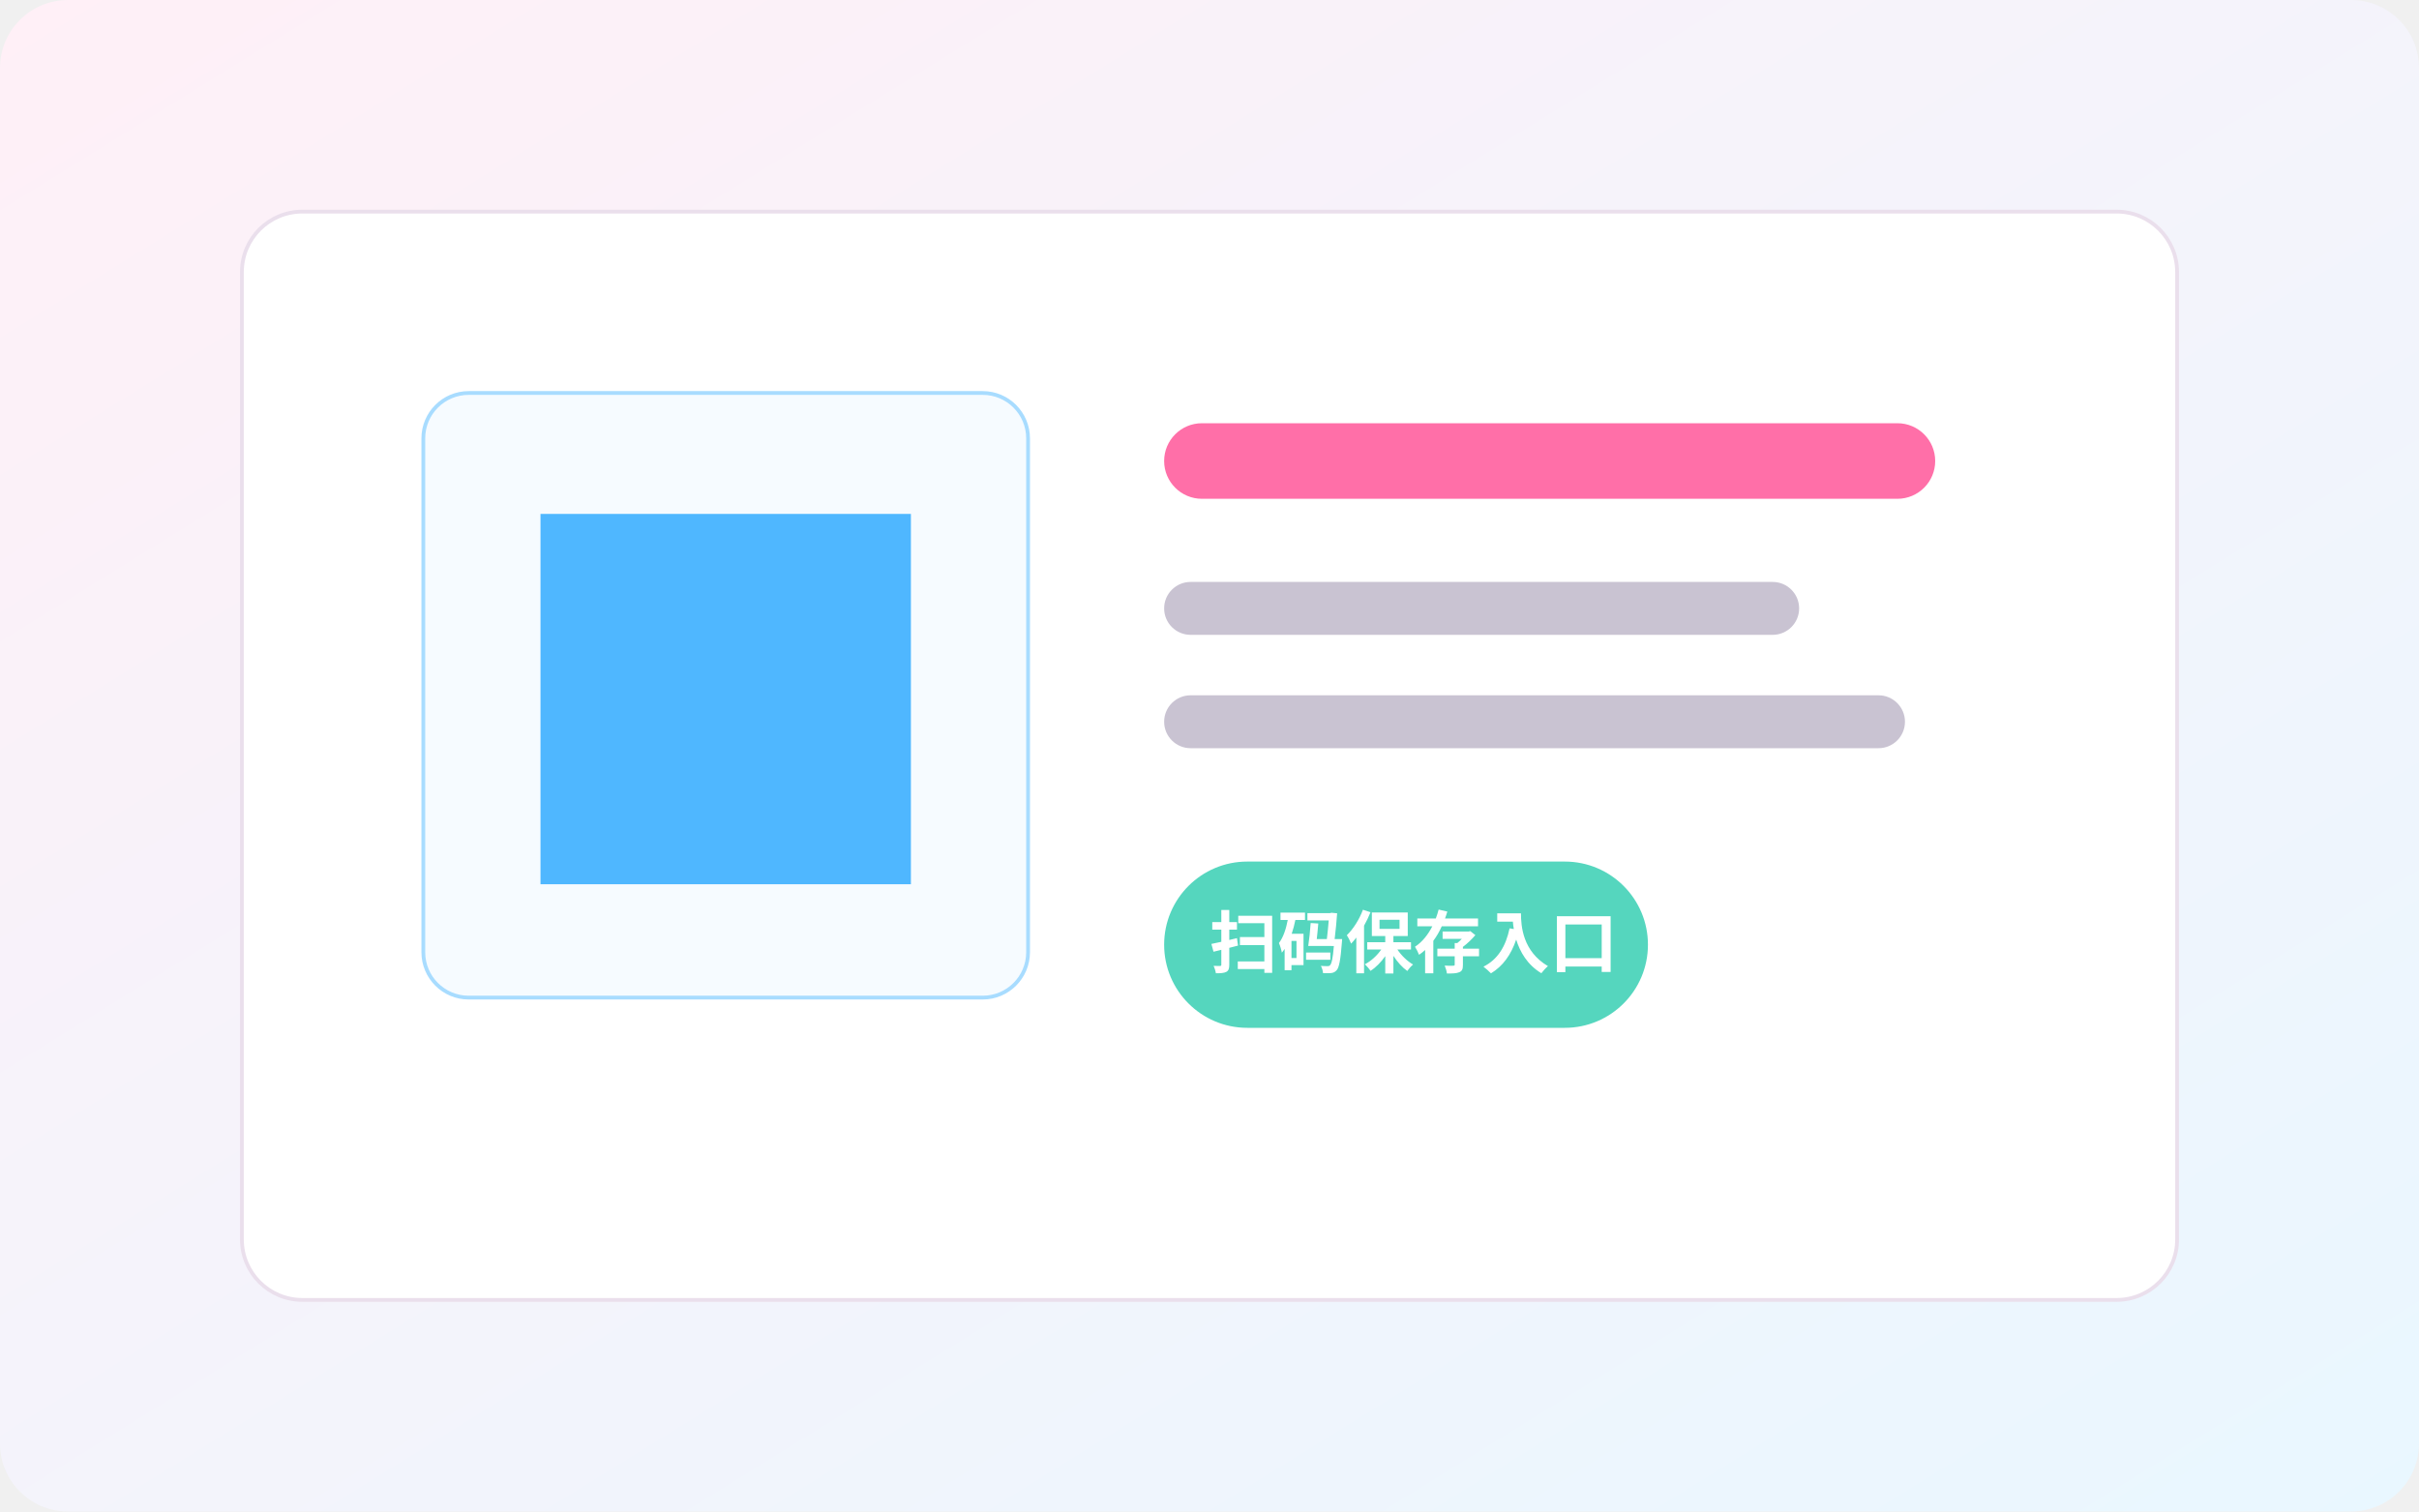
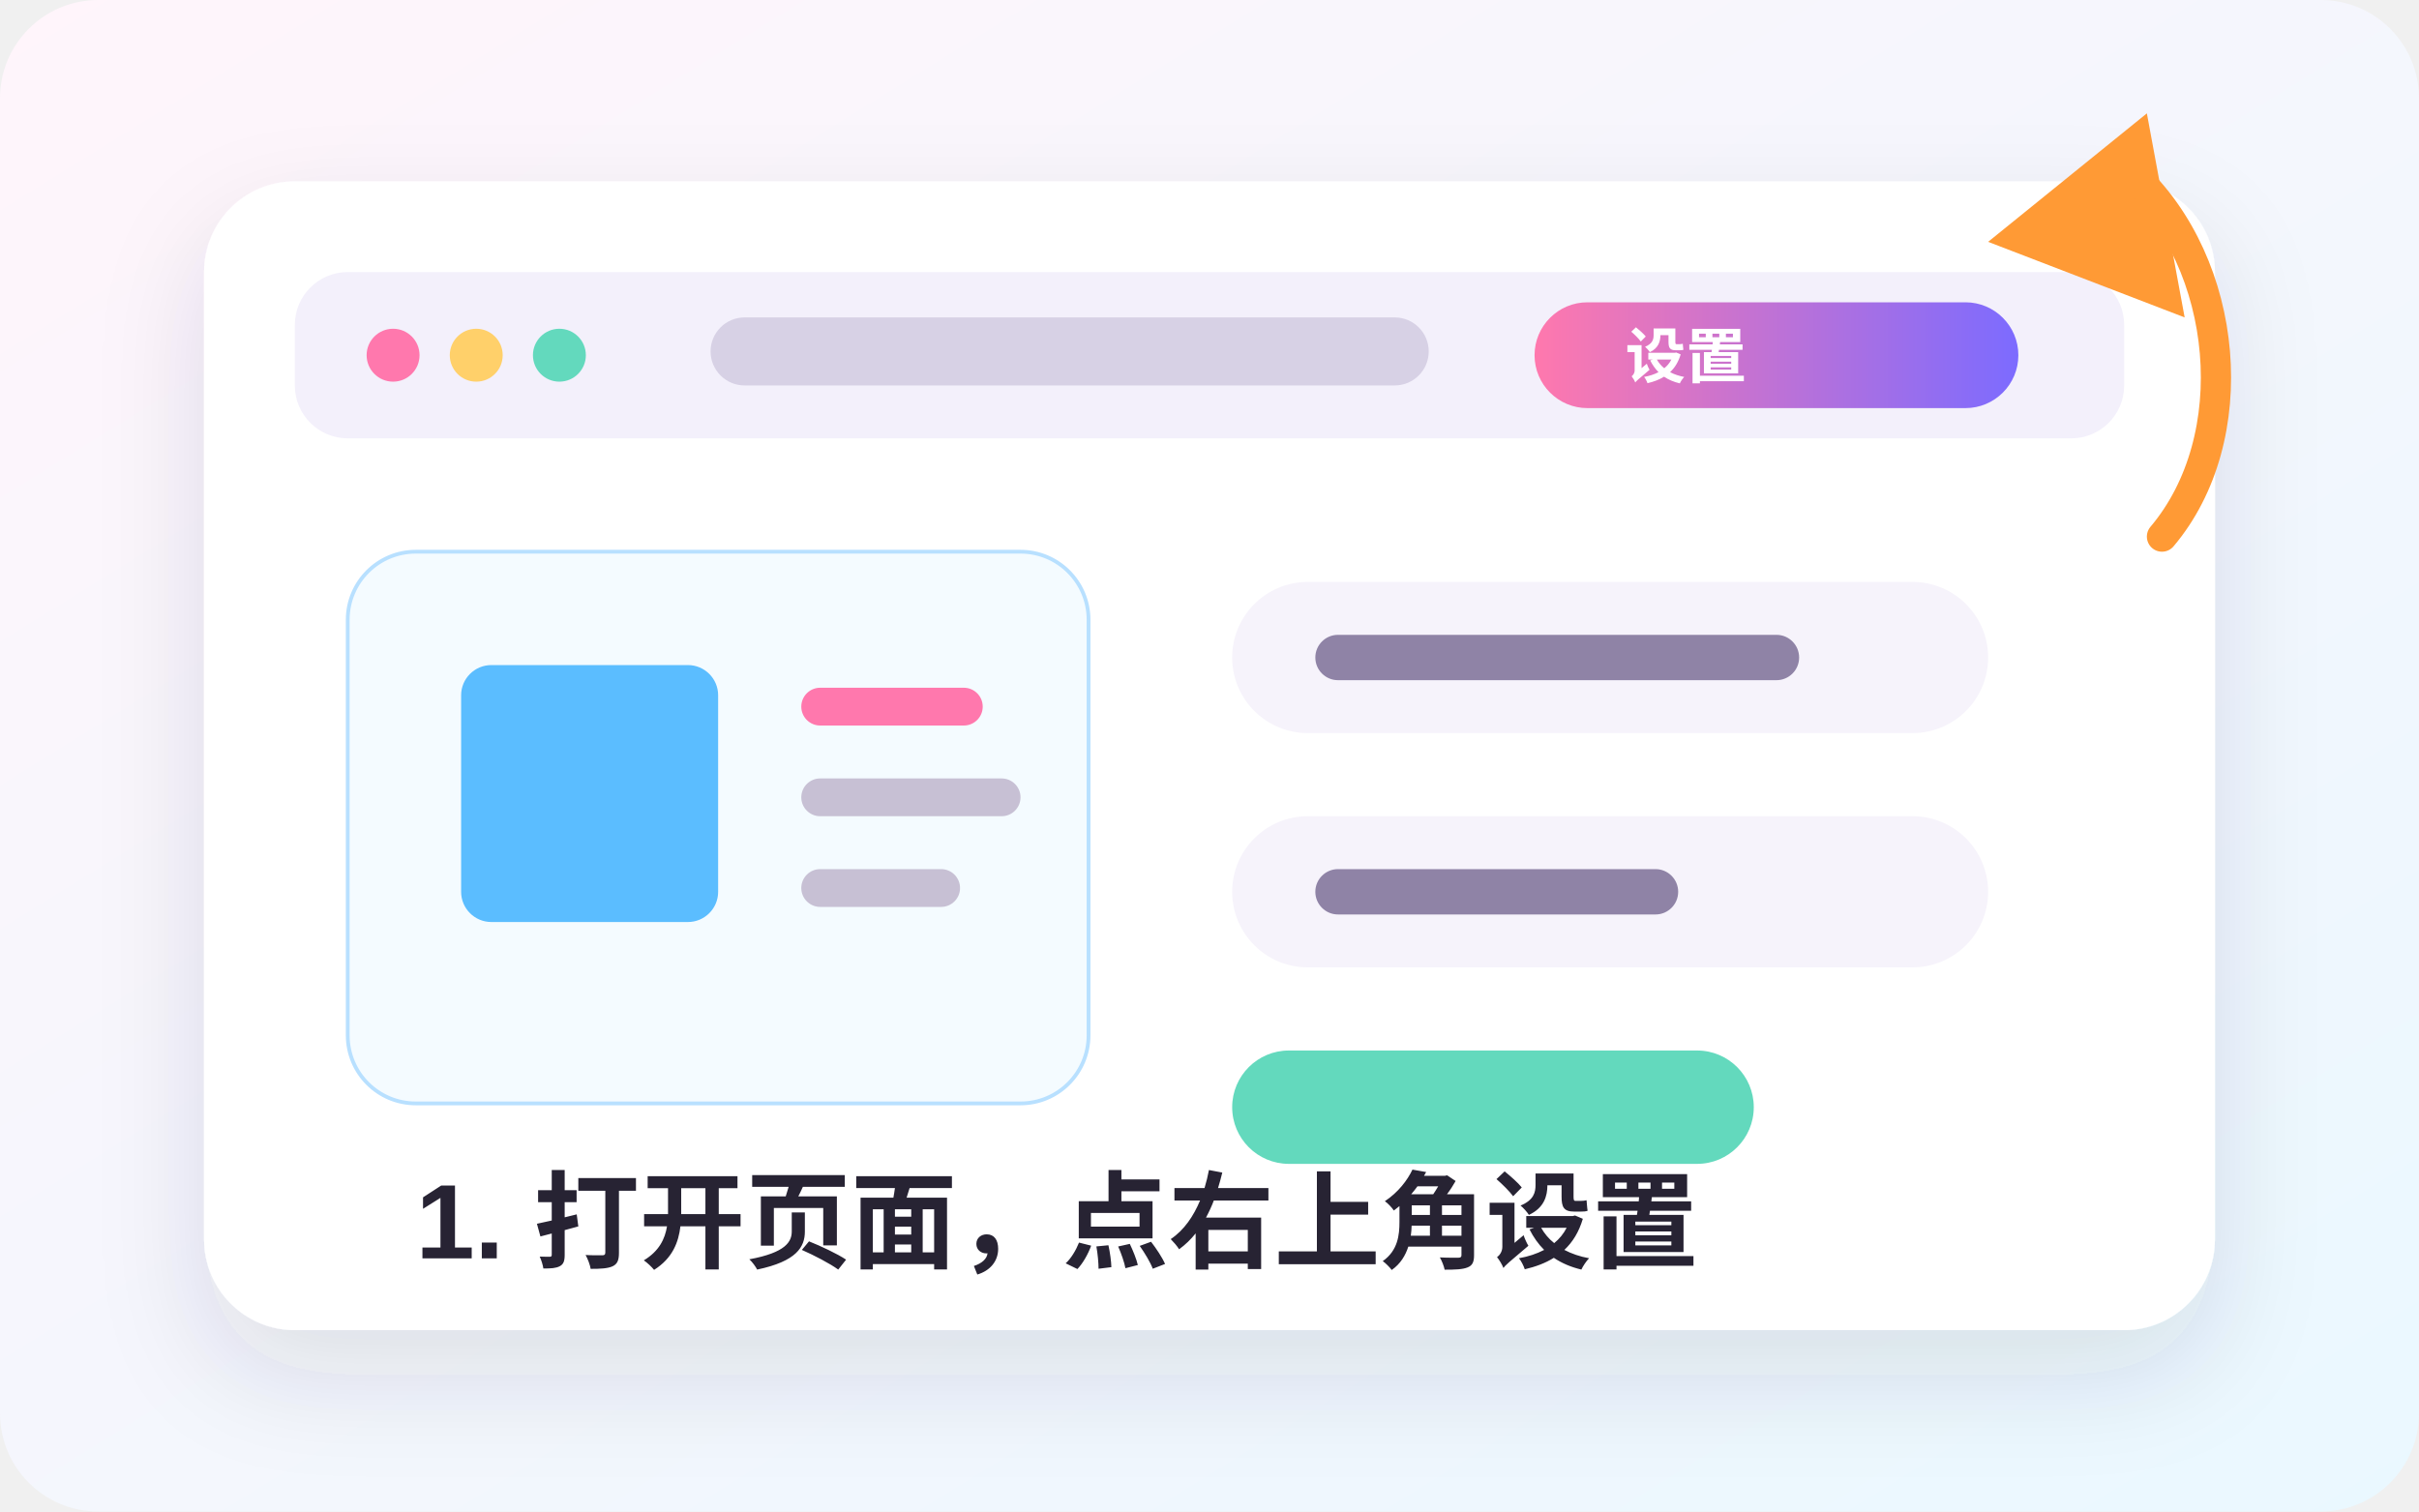
<svg xmlns="http://www.w3.org/2000/svg" viewBox="0 0 640 400" role="img" aria-labelledby="title desc">
  <defs>
    <linearGradient id="bg" x1="0" x2="1" y1="0" y2="1">
-       <stop offset="0" stop-color="#fff0f7" />
-       <stop offset="1" stop-color="#e9f7ff" />
+       <stop offset="0" stop-color="#fff5fb" />
+       <stop offset="1" stop-color="#eaf8ff" />
    </linearGradient>
+     <linearGradient id="bar" x1="0" x2="1">
+       <stop offset="0" stop-color="#ff78ad" />
+       <stop offset="1" stop-color="#7c6bff" />
+     </linearGradient>
+     <filter id="shadow" x="-20%" y="-20%" width="140%" height="140%">
+       <feDropShadow dx="0" dy="12" stdDeviation="14" flood-color="#3d3452" flood-opacity=".12" />
+     </filter>
  </defs>
-   <rect width="640" height="400" rx="18" fill="url(#bg)" />
-   <rect x="64" y="56" width="512" height="288" rx="16" fill="#fff" stroke="#eadfec" />
-   <rect x="112" y="104" width="160" height="160" rx="12" fill="#f6fbff" stroke="#a8dcff" />
-   <path d="M143 136h98v98h-98zM160 153h28v28h-28zM198 153h26v26h-26zM160 194h26v26h-26zM203 197h18v18h-18z" fill="#4fb7ff" />
-   <rect x="308" y="112" width="204" height="20" rx="10" fill="#ff6fa8" />
-   <rect x="308" y="154" width="168" height="14" rx="7" fill="#c9c3d2" />
-   <rect x="308" y="184" width="196" height="14" rx="7" fill="#c9c3d2" />
-   <rect x="308" y="228" width="128" height="44" rx="22" fill="#55d6be" />
-   <text x="320" y="256" fill="#fff" font-family="Microsoft YaHei, Arial, sans-serif" font-size="18" font-weight="700">扫码保存入口</text>
+   <rect width="640" height="400" rx="26" fill="url(#bg)" />
+   <rect x="54" y="48" width="532" height="304" rx="24" fill="#fff" filter="url(#shadow)" />
+   <rect x="78" y="72" width="484" height="44" rx="14" fill="#f3f0fb" />
+   <circle cx="104" cy="94" r="7" fill="#ff78ad" />
+   <circle cx="126" cy="94" r="7" fill="#ffd06a" />
+   <circle cx="148" cy="94" r="7" fill="#63d9bd" />
+   <rect x="188" y="84" width="190" height="18" rx="9" fill="#d7d1e5" />
+   <rect x="406" y="80" width="128" height="28" rx="14" fill="url(#bar)" />
+   <text x="430" y="100" fill="#fff" font-family="Microsoft YaHei, Arial, sans-serif" font-size="16" font-weight="800">设置</text>
+   <path d="M526 64l42-34 10 54z" fill="#ff9a35" />
+   <path d="M564 46c26 24 30 70 8 96" fill="none" stroke="#ff9a35" stroke-width="8" stroke-linecap="round" />
+   <rect x="92" y="146" width="196" height="146" rx="18" fill="#f4fbff" stroke="#b8e0ff" />
+   <rect x="122" y="176" width="68" height="68" rx="8" fill="#5bbdff" />
+   <rect x="212" y="182" width="48" height="10" rx="5" fill="#ff78ad" />
+   <rect x="212" y="206" width="58" height="10" rx="5" fill="#c7c0d4" />
+   <rect x="212" y="230" width="42" height="10" rx="5" fill="#c7c0d4" />
+   <rect x="326" y="154" width="200" height="40" rx="20" fill="#f6f3fb" />
+   <rect x="348" y="168" width="128" height="12" rx="6" fill="#8f83a6" />
+   <rect x="326" y="216" width="200" height="40" rx="20" fill="#f6f3fb" />
+   <rect x="348" y="230" width="96" height="12" rx="6" fill="#8f83a6" />
+   <rect x="326" y="278" width="138" height="30" rx="15" fill="#63d9bd" />
+   <text x="110" y="333" fill="#272333" font-family="Microsoft YaHei, Arial, sans-serif" font-size="28" font-weight="900">1. 打开页面，点右上角设置</text>
</svg>
